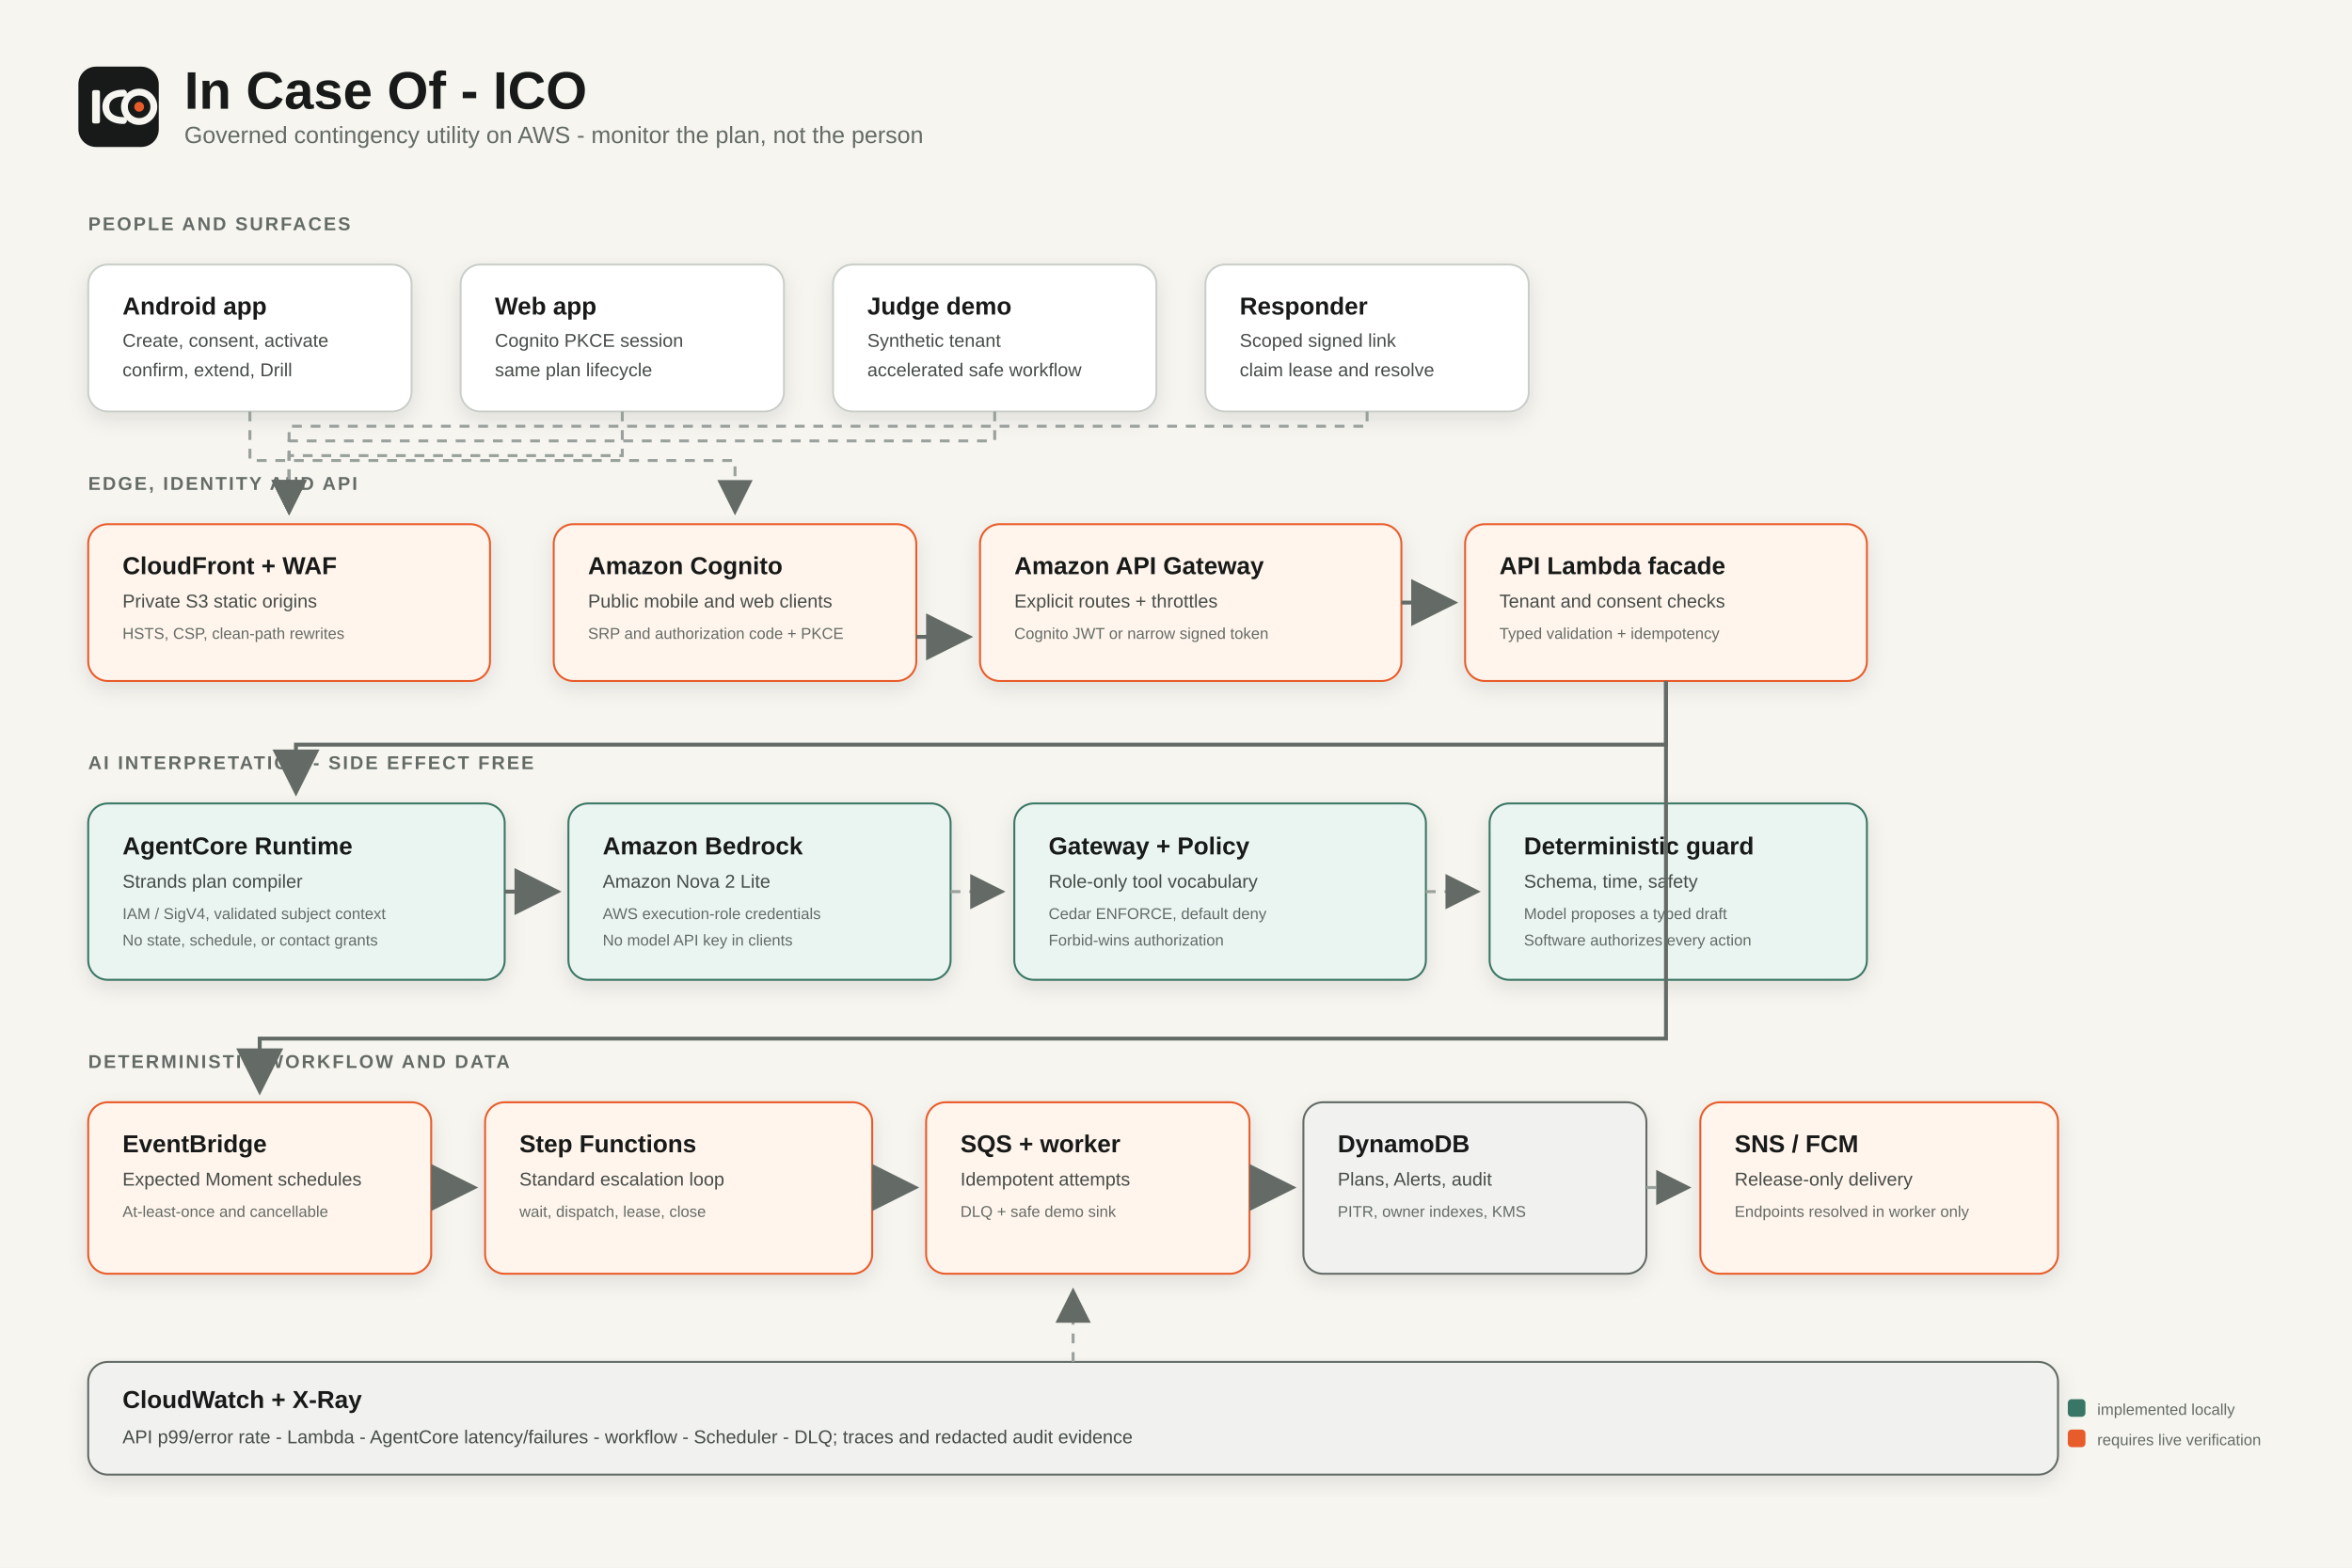
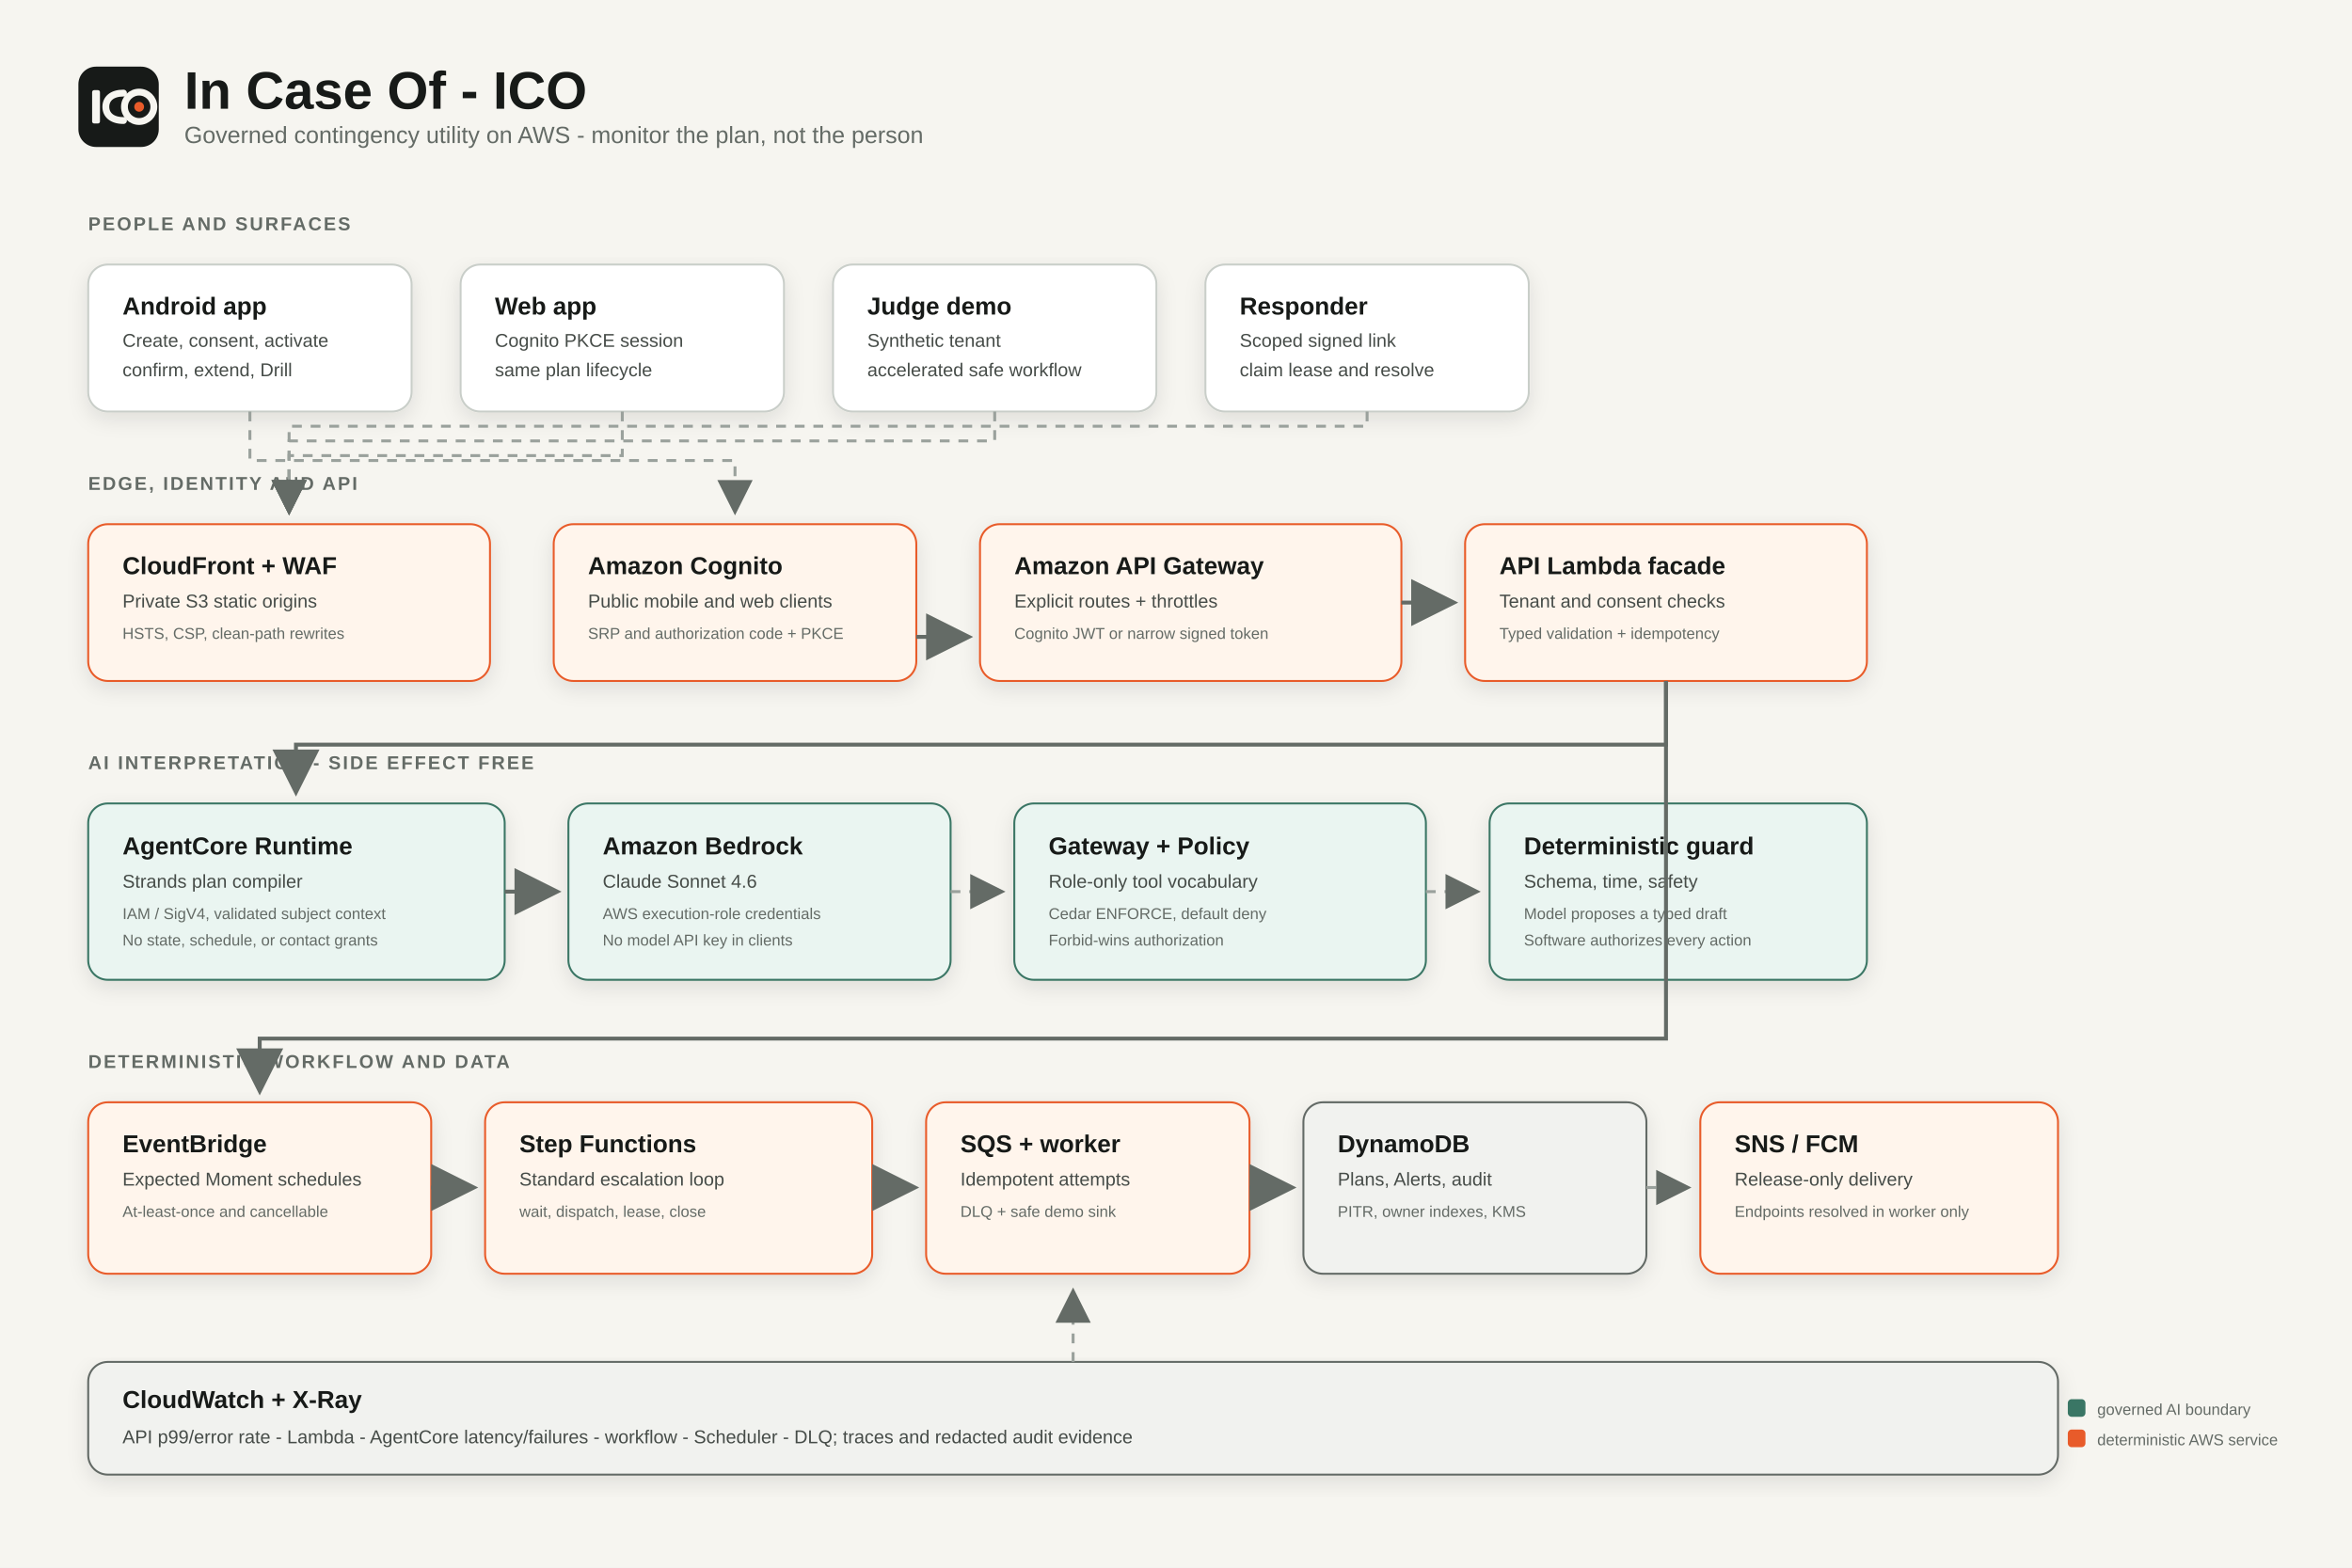
<svg xmlns="http://www.w3.org/2000/svg" width="2400" height="1600" viewBox="0 0 2400 1600">
  <defs>
    <marker id="arrow" markerWidth="12" markerHeight="12" refX="10" refY="6" orient="auto">
      <path d="M0 0 L12 6 L0 12 Z" fill="#646B66" />
    </marker>
    <filter id="shadow" x="-10%" y="-10%" width="120%" height="130%">
      <feDropShadow dx="0" dy="7" stdDeviation="10" flood-color="#171A18" flood-opacity=".10" />
    </filter>
    <style>
      .title{font:700 54px 'Arial',sans-serif;fill:#171A18}.subtitle{font:400 24px 'Arial',sans-serif;fill:#646B66}
      .lane{font:700 19px 'Arial',sans-serif;letter-spacing:2px;fill:#646B66}.h{font:700 25px 'Arial',sans-serif;fill:#171A18}.b{font:400 19px 'Arial',sans-serif;fill:#464C48}.small{font:400 16px 'Arial',sans-serif;fill:#646B66}
      .box{fill:#fff;stroke:#C9CEC9;stroke-width:2;rx:20;filter:url(#shadow)}.aws{fill:#FFF5EC;stroke:#E85B2A}.ai{fill:#EAF5F1;stroke:#3A7665}.data{fill:#F1F2EF;stroke:#646B66}
      .flow{fill:none;stroke:#646B66;stroke-width:4;marker-end:url(#arrow)}.dash{fill:none;stroke:#9AA19C;stroke-width:3;stroke-dasharray:10 9;marker-end:url(#arrow)}
    </style>
  </defs>
  <rect width="2400" height="1600" fill="#F6F5F0" />
  <rect x="80" y="68" width="82" height="82" rx="18" fill="#171A18" />
  <rect x="94" y="92" width="8" height="34" rx="2" fill="#F6F5F0" />
  <path d="M126 95 C114 95 108 101 108 109 C108 117 114 123 126 123" stroke="#F6F5F0" stroke-width="7" stroke-linecap="round" fill="none" />
  <circle cx="142" cy="109" r="15" stroke="#F6F5F0" stroke-width="7" fill="none" />
  <circle cx="142" cy="109" r="5" fill="#E85B2A" />
  <text x="188" y="111" class="title">In Case Of - ICO</text>
  <text x="188" y="146" class="subtitle">Governed contingency utility on AWS - monitor the plan, not the person</text>
  <text x="90" y="235" class="lane">PEOPLE AND SURFACES</text>
  <rect class="box" x="90" y="270" width="330" height="150" />
  <text x="125" y="321" class="h">Android app</text>
  <text x="125" y="354" class="b">Create, consent, activate</text>
  <text x="125" y="384" class="b">confirm, extend, Drill</text>
  <rect class="box" x="470" y="270" width="330" height="150" />
  <text x="505" y="321" class="h">Web app</text>
  <text x="505" y="354" class="b">Cognito PKCE session</text>
  <text x="505" y="384" class="b">same plan lifecycle</text>
  <rect class="box" x="850" y="270" width="330" height="150" />
  <text x="885" y="321" class="h">Judge demo</text>
  <text x="885" y="354" class="b">Synthetic tenant</text>
  <text x="885" y="384" class="b">accelerated safe workflow</text>
  <rect class="box" x="1230" y="270" width="330" height="150" />
  <text x="1265" y="321" class="h">Responder</text>
  <text x="1265" y="354" class="b">Scoped signed link</text>
  <text x="1265" y="384" class="b">claim lease and resolve</text>
  <text x="90" y="500" class="lane">EDGE, IDENTITY AND API</text>
  <rect class="box aws" x="90" y="535" width="410" height="160" />
  <text x="125" y="586" class="h">CloudFront + WAF</text>
  <text x="125" y="620" class="b">Private S3 static origins</text>
  <text x="125" y="652" class="small">HSTS, CSP, clean-path rewrites</text>
  <rect class="box aws" x="565" y="535" width="370" height="160" />
  <text x="600" y="586" class="h">Amazon Cognito</text>
  <text x="600" y="620" class="b">Public mobile and web clients</text>
  <text x="600" y="652" class="small">SRP and authorization code + PKCE</text>
  <rect class="box aws" x="1000" y="535" width="430" height="160" />
  <text x="1035" y="586" class="h">Amazon API Gateway</text>
  <text x="1035" y="620" class="b">Explicit routes + throttles</text>
  <text x="1035" y="652" class="small">Cognito JWT or narrow signed token</text>
  <rect class="box aws" x="1495" y="535" width="410" height="160" />
  <text x="1530" y="586" class="h">API Lambda facade</text>
  <text x="1530" y="620" class="b">Tenant and consent checks</text>
  <text x="1530" y="652" class="small">Typed validation + idempotency</text>
  <text x="90" y="785" class="lane">AI INTERPRETATION - SIDE EFFECT FREE</text>
  <rect class="box ai" x="90" y="820" width="425" height="180" />
  <text x="125" y="872" class="h">AgentCore Runtime</text>
  <text x="125" y="906" class="b">Strands plan compiler</text>
  <text x="125" y="938" class="small">IAM / SigV4, validated subject context</text>
  <text x="125" y="965" class="small">No state, schedule, or contact grants</text>
  <rect class="box ai" x="580" y="820" width="390" height="180" />
  <text x="615" y="872" class="h">Amazon Bedrock</text>
-   <text x="615" y="906" class="b">Amazon Nova 2 Lite</text>
+   <text x="615" y="906" class="b">Claude Sonnet 4.6</text>
  <text x="615" y="938" class="small">AWS execution-role credentials</text>
  <text x="615" y="965" class="small">No model API key in clients</text>
  <rect class="box ai" x="1035" y="820" width="420" height="180" />
  <text x="1070" y="872" class="h">Gateway + Policy</text>
  <text x="1070" y="906" class="b">Role-only tool vocabulary</text>
  <text x="1070" y="938" class="small">Cedar ENFORCE, default deny</text>
  <text x="1070" y="965" class="small">Forbid-wins authorization</text>
  <rect class="box ai" x="1520" y="820" width="385" height="180" />
  <text x="1555" y="872" class="h">Deterministic guard</text>
  <text x="1555" y="906" class="b">Schema, time, safety</text>
  <text x="1555" y="938" class="small">Model proposes a typed draft</text>
  <text x="1555" y="965" class="small">Software authorizes every action</text>
  <text x="90" y="1090" class="lane">DETERMINISTIC WORKFLOW AND DATA</text>
  <rect class="box aws" x="90" y="1125" width="350" height="175" />
  <text x="125" y="1176" class="h">EventBridge</text>
  <text x="125" y="1210" class="b">Expected Moment schedules</text>
  <text x="125" y="1242" class="small">At-least-once and cancellable</text>
  <rect class="box aws" x="495" y="1125" width="395" height="175" />
  <text x="530" y="1176" class="h">Step Functions</text>
  <text x="530" y="1210" class="b">Standard escalation loop</text>
  <text x="530" y="1242" class="small">wait, dispatch, lease, close</text>
  <rect class="box aws" x="945" y="1125" width="330" height="175" />
  <text x="980" y="1176" class="h">SQS + worker</text>
  <text x="980" y="1210" class="b">Idempotent attempts</text>
  <text x="980" y="1242" class="small">DLQ + safe demo sink</text>
  <rect class="box data" x="1330" y="1125" width="350" height="175" />
  <text x="1365" y="1176" class="h">DynamoDB</text>
  <text x="1365" y="1210" class="b">Plans, Alerts, audit</text>
  <text x="1365" y="1242" class="small">PITR, owner indexes, KMS</text>
  <rect class="box aws" x="1735" y="1125" width="365" height="175" />
  <text x="1770" y="1176" class="h">SNS / FCM</text>
  <text x="1770" y="1210" class="b">Release-only delivery</text>
  <text x="1770" y="1242" class="small">Endpoints resolved in worker only</text>
  <rect class="box data" x="90" y="1390" width="2010" height="115" />
  <text x="125" y="1437" class="h">CloudWatch + X-Ray</text>
  <text x="125" y="1473" class="b">API p99/error rate - Lambda - AgentCore latency/failures - workflow - Scheduler - DLQ; traces and redacted audit evidence</text>
  <path class="dash" d="M255 420 V470 H750 V520" />
  <path class="dash" d="M635 420 V465 H295 V520" />
  <path class="dash" d="M1015 420 V450 H295 V520" />
  <path class="dash" d="M1395 420 V435 H295 V520" />
  <path class="flow" d="M935 650 H985" />
  <path class="flow" d="M1430 615 H1480" />
  <path class="flow" d="M1700 695 V760 H302 V805" />
  <path class="flow" d="M515 910 H565" />
  <path class="dash" d="M970 910 H1020" />
  <path class="dash" d="M1455 910 H1505" />
  <path class="flow" d="M1700 695 V1060 H265 V1110" />
  <path class="flow" d="M440 1212 H480" />
  <path class="flow" d="M890 1212 H930" />
  <path class="flow" d="M1275 1212 H1315" />
  <path class="dash" d="M1680 1212 H1720" />
  <path class="dash" d="M1095 1390 V1320" />
-   <text x="2140" y="1444" class="small">implemented locally</text>
+   <text x="2140" y="1444" class="small">governed AI boundary</text>
  <rect x="2110" y="1428" width="18" height="18" rx="4" fill="#3A7665" />
-   <text x="2140" y="1475" class="small">requires live verification</text>
+   <text x="2140" y="1475" class="small">deterministic AWS service</text>
  <rect x="2110" y="1459" width="18" height="18" rx="4" fill="#E85B2A" />
</svg>
